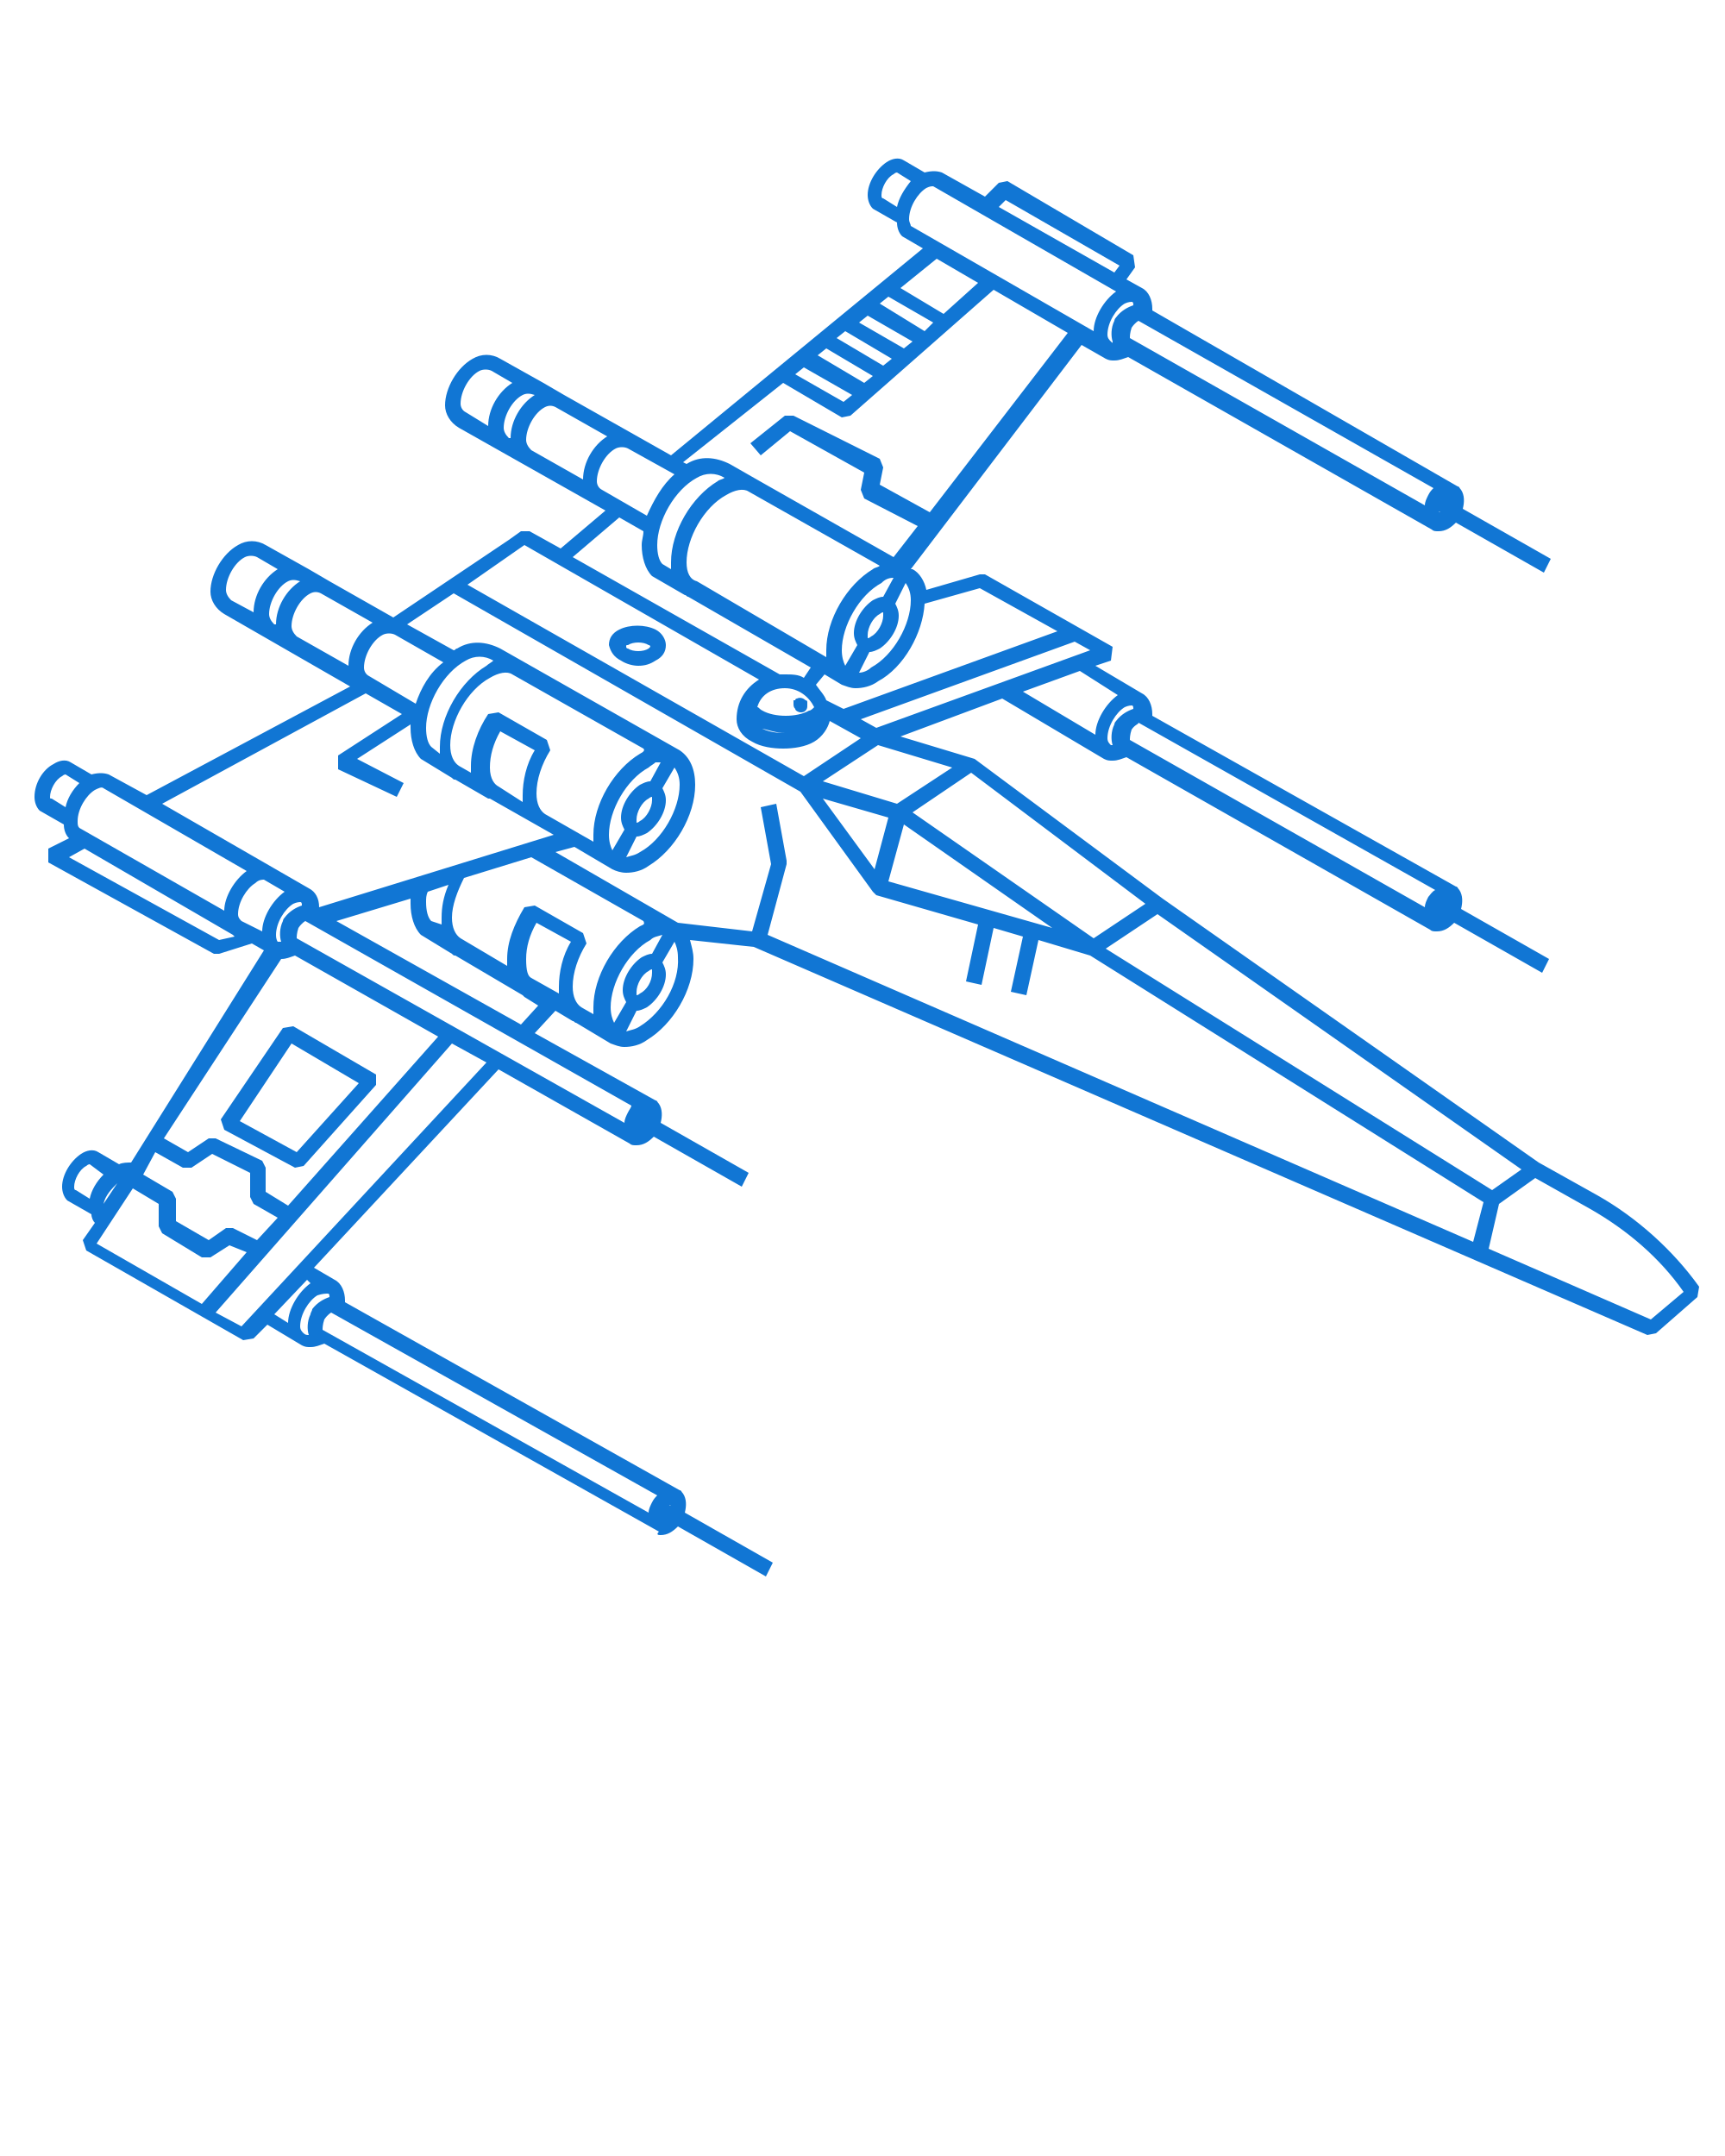
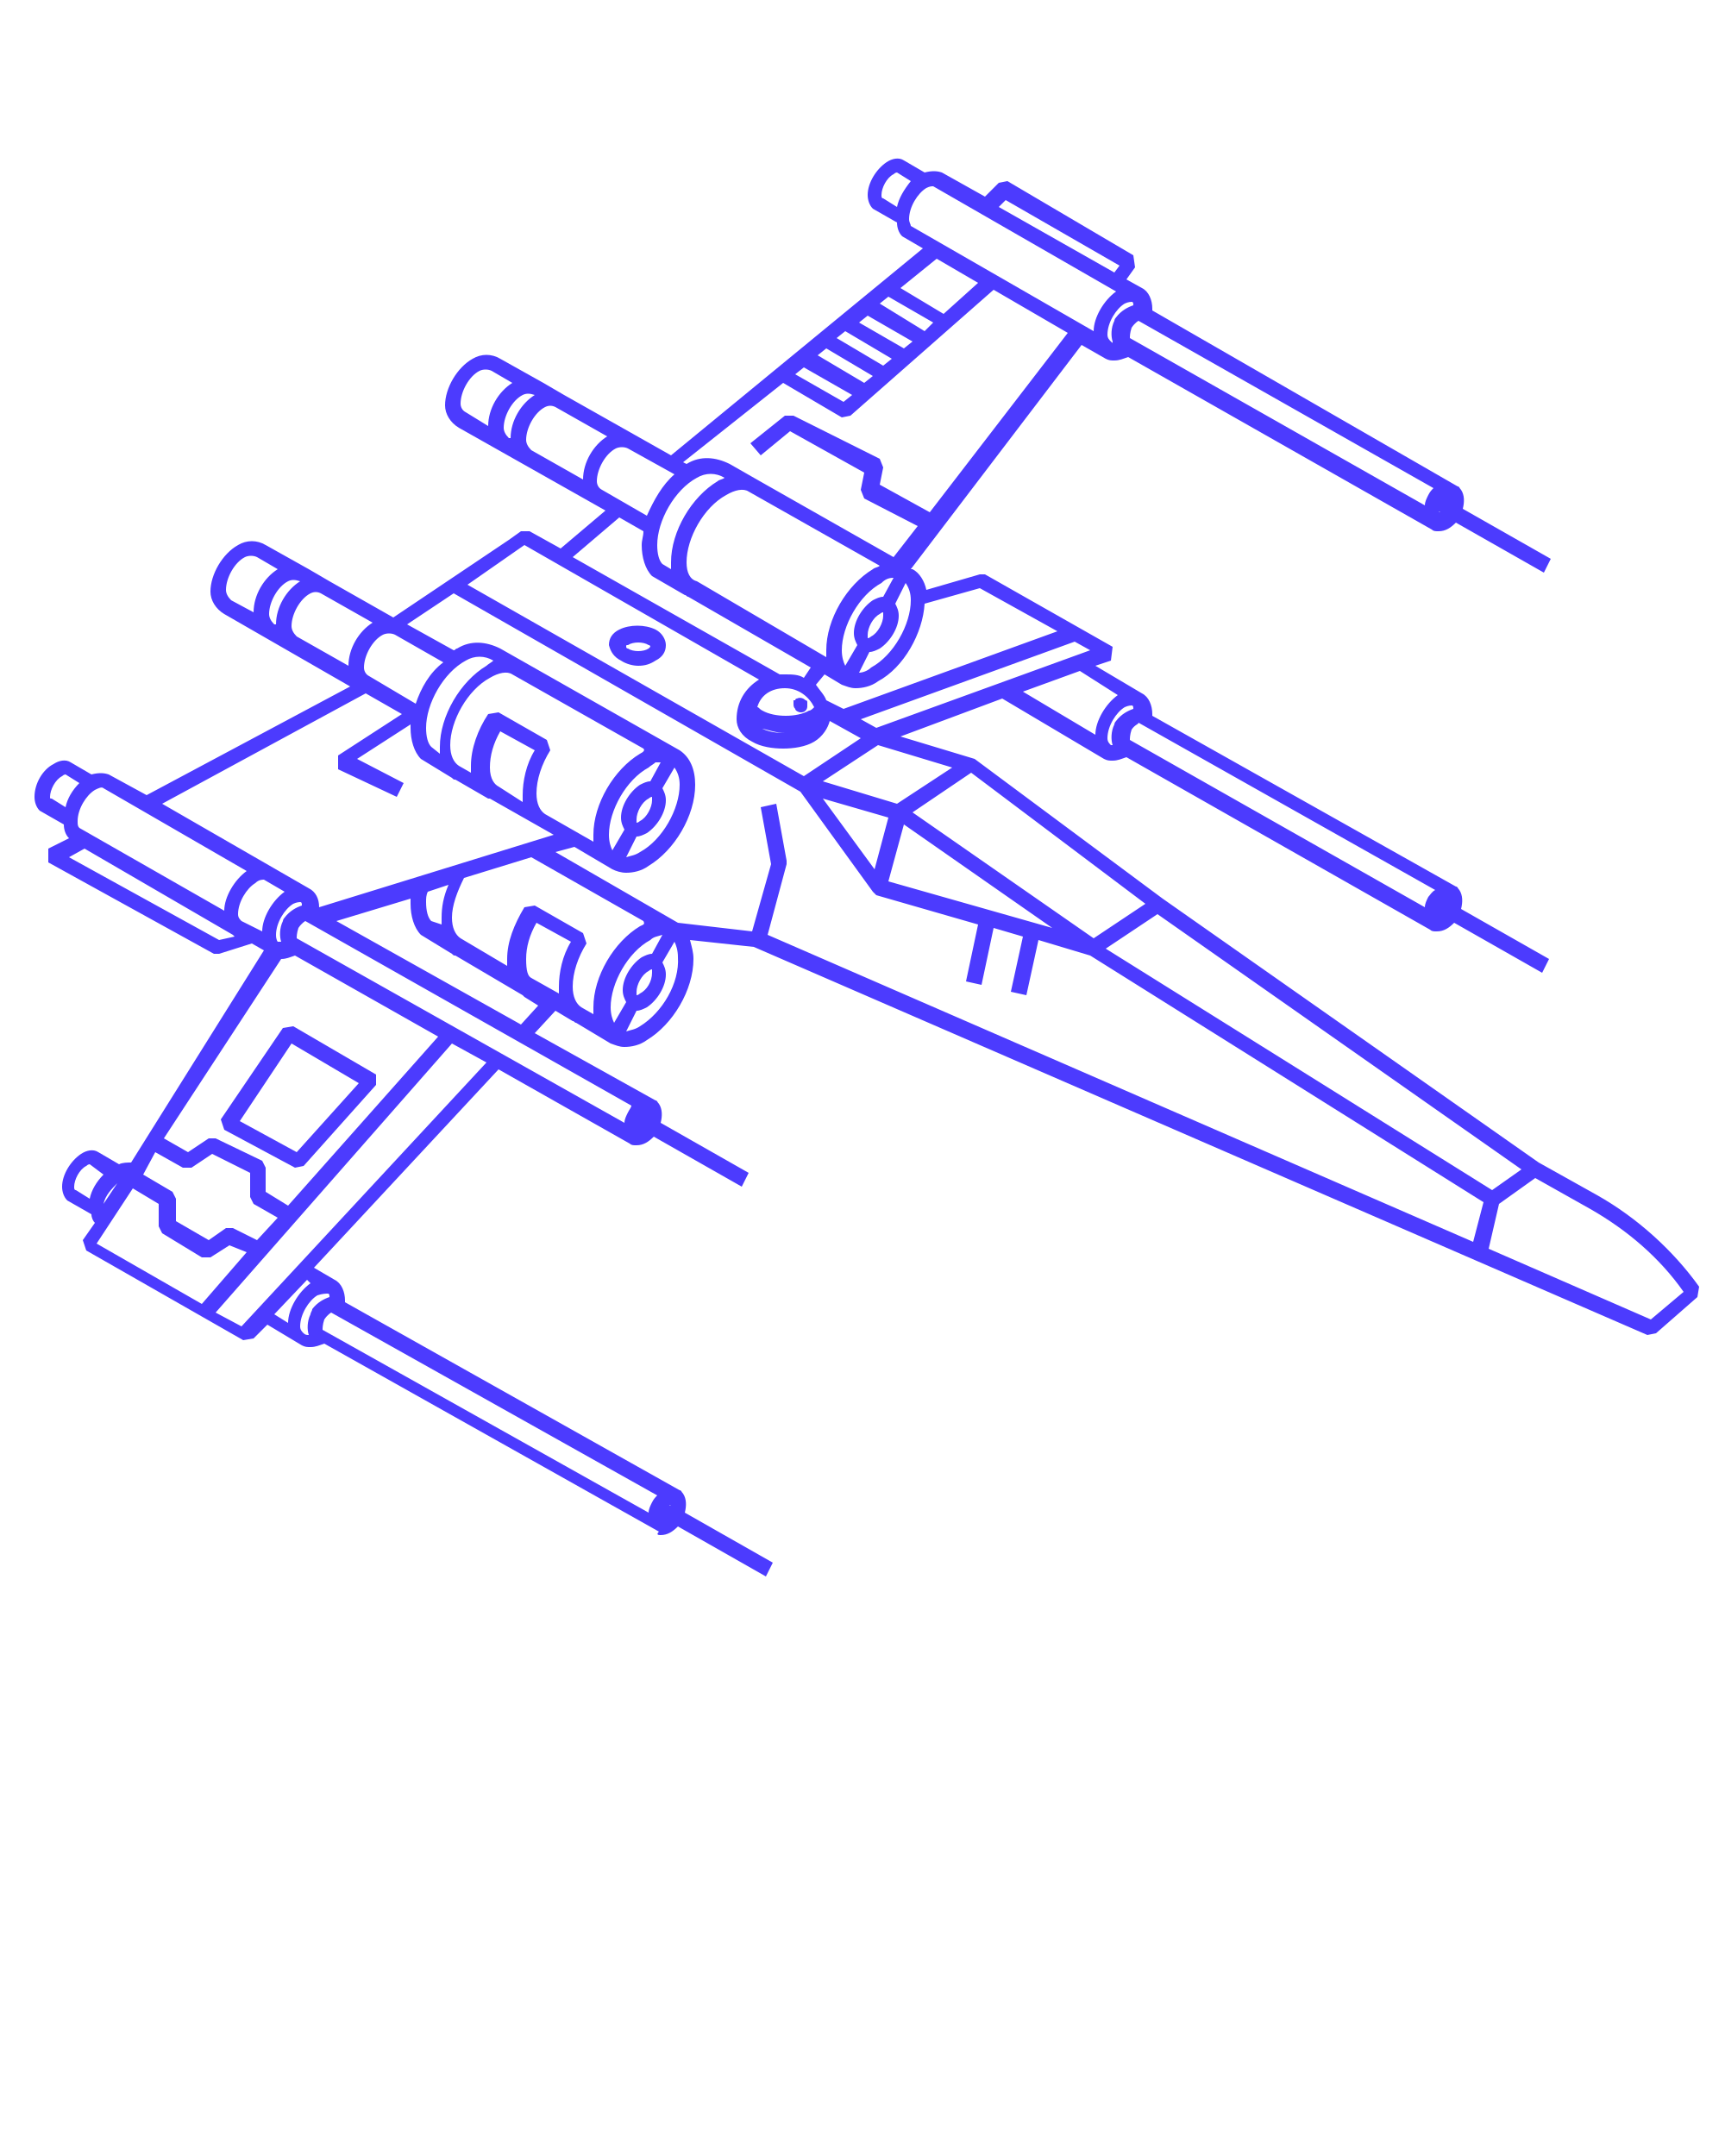
<svg xmlns="http://www.w3.org/2000/svg" version="1.1" x="0px" y="0px" viewBox="0 0 100 125" style="enable-background:new 0 0 100 100;" xml:space="preserve">
  <style type="text/css">
- 	.st0{fill:#1176D4;}
+ 	.st0{fill:#4c3bfe;}
</style>
  <g>
    <path class="st0" d="M92.6,69.3l-3.4-1.9L67.4,52.1l-10.9-8.1l-4.3-1.3l5.9-2.2L64,44c0,0,0,0,0,0c0,0,0,0,0,0l0,0l0,0   c0.2,0.1,0.3,0.1,0.5,0.1c0.3,0,0.5-0.1,0.8-0.2c0,0,0,0,0,0l17.6,10l0,0c0.1,0.1,0.2,0.1,0.4,0.1c0,0,0,0,0,0c0.4,0,0.7-0.2,1-0.5   l5.1,2.9l0.4-0.8l-5.1-2.9c0.1-0.4,0.1-0.8-0.1-1.1c-0.1-0.1-0.1-0.2-0.2-0.2l0,0l0,0c0,0,0,0,0,0l-17.6-9.9c0,0,0-0.1,0-0.1   c0-0.5-0.2-1-0.6-1.2l0,0l0,0c0,0,0,0,0,0s0,0,0,0l-2.7-1.6l0.9-0.3l0.1-0.8l-7.4-4.2l-0.3,0l-3.1,0.9c-0.1-0.5-0.4-1-0.8-1.2l0,0   l0,0c0,0,0,0,0,0c0,0,0,0,0,0l-0.1,0l9.9-13l1.4,0.8c0,0,0,0,0,0c0,0,0,0,0,0l0,0l0,0c0.2,0.1,0.3,0.1,0.5,0.1   c0.3,0,0.5-0.1,0.8-0.2c0,0,0,0,0,0l17.6,10l0,0c0.1,0.1,0.2,0.1,0.4,0.1c0,0,0,0,0,0c0.4,0,0.7-0.2,1-0.5l5.1,2.9l0.4-0.8   l-5.1-2.9c0.1-0.4,0.1-0.8-0.1-1.1c-0.1-0.1-0.1-0.2-0.2-0.2l0,0l0,0c0,0,0,0,0,0L66.8,18c0,0,0-0.1,0-0.1c0-0.5-0.2-1-0.6-1.2l0,0   l0,0c0,0,0,0,0,0s0,0,0,0l-0.9-0.5l0.5-0.7l-0.1-0.7l-7.3-4.3l-0.5,0.1l-0.8,0.8L54.6,10c-0.3-0.1-0.6-0.1-1,0l-1.2-0.7   c-0.3-0.2-0.7-0.1-1,0.1c-0.6,0.4-1.1,1.2-1.1,1.9c0,0.3,0.1,0.6,0.3,0.8l1.4,0.8c0,0.3,0.1,0.6,0.3,0.8l1.2,0.7L38.9,26.4   l-6.2-3.5l0,0c0,0,0,0,0,0l-1.2-0.7l0,0c0,0,0,0,0,0l-2.5-1.4c-0.5-0.3-1.1-0.3-1.6,0c-0.9,0.5-1.6,1.7-1.6,2.7   c0,0.5,0.3,1,0.8,1.3l8.5,4.8l-2.6,2.2l-1.8-1l-0.5,0l-0.7,0.5l0,0l-6.7,4.5l-3.7-2.1l0,0c0,0,0,0,0,0l-1.2-0.7l0,0c0,0,0,0,0,0   l-2.5-1.4c-0.5-0.3-1.1-0.3-1.6,0c-0.9,0.5-1.6,1.7-1.6,2.7c0,0.5,0.3,1,0.8,1.3l7.3,4.2L8.5,46.1l-2.2-1.2c-0.3-0.1-0.6-0.1-1,0   l-1.2-0.7c-0.3-0.2-0.7-0.1-1,0.1C2.5,44.6,2,45.4,2,46.2c0,0.3,0.1,0.6,0.3,0.8l1.4,0.8c0,0.3,0.1,0.6,0.3,0.8l0,0l-1.2,0.6l0,0.8   l9.6,5.3l0.3,0l1.9-0.6l0.7,0.4L7.6,67.4c-0.2,0-0.5,0-0.7,0.1l-1.2-0.7c-0.3-0.2-0.7-0.1-1,0.1c-0.6,0.4-1.1,1.2-1.1,1.9   c0,0.3,0.1,0.6,0.3,0.8l1.4,0.8c0,0.2,0.1,0.4,0.2,0.5l-0.7,1l0.2,0.6l9.1,5.2l0.6-0.1l0.8-0.8l2,1.2c0,0,0,0,0,0c0,0,0,0,0,0l0,0   l0,0c0.2,0.1,0.3,0.1,0.5,0.1c0.3,0,0.5-0.1,0.8-0.2c0,0,0,0,0,0l19.4,10.9l0,0C38,89,38.2,89,38.3,89c0,0,0,0,0,0   c0.4,0,0.7-0.2,1-0.5l5.1,2.9l0.4-0.8l-5.1-2.9c0.1-0.4,0.1-0.8-0.1-1.1c-0.1-0.1-0.1-0.2-0.2-0.2l0,0l0,0c0,0,0,0,0,0L20,75.5   c0,0,0-0.1,0-0.1c0-0.5-0.2-1-0.6-1.2l0,0l0,0c0,0,0,0,0,0s0,0,0,0l-1.2-0.7L28.9,62l7.6,4.3l0,0c0.1,0.1,0.2,0.1,0.4,0.1   c0,0,0,0,0,0c0.4,0,0.7-0.2,1-0.5l5.1,2.9l0.4-0.8l-5.1-2.9c0.1-0.4,0.1-0.8-0.1-1.1l0,0c-0.1-0.1-0.1-0.2-0.2-0.2l0,0l0,0   c0,0,0,0,0,0l-7-3.9l1.2-1.3l1,0.6c0.1,0,0.1,0.1,0.2,0.1l0,0l2,1.2c0,0,0,0,0,0c0,0,0,0,0,0l0,0l0,0c0.3,0.1,0.5,0.2,0.8,0.2   c0.4,0,0.9-0.1,1.3-0.4c1.5-0.9,2.7-2.9,2.7-4.7c0-0.4-0.1-0.7-0.2-1.1l3.7,0.4l51.8,22.5l0.5-0.1l2.4-2.1l0.1-0.6   C97,72.5,94.9,70.6,92.6,69.3z M88.2,67.8L86.5,69L64.1,55l3-2L88.2,67.8z M51.5,51.1l0.9-3.3l8.6,6L51.5,51.1z M50.9,43.2l4.3,1.3   L52,46.6l-4.3-1.3L50.9,43.2z M51.5,47.4l-0.8,3l-3-4.1L51.5,47.4z M66.4,52.4l-3,2l-10.5-7.3l3.4-2.3L66.4,52.4z M64.4,43.2   L64.4,43.2c-0.1-0.1-0.2-0.2-0.2-0.4c0-0.7,0.5-1.5,1-1.8c0.2-0.1,0.4-0.1,0.4-0.1l0,0c0.1,0,0.1,0.1,0.1,0.2   c-0.3,0.1-0.7,0.3-1,0.7c-0.1,0.1-0.1,0.2-0.1,0.2c-0.2,0.4-0.2,0.9-0.1,1.2C64.5,43.2,64.5,43.2,64.4,43.2z M82.8,52   c-0.1,0.2-0.2,0.4-0.2,0.6l-17.1-9.7c0-0.1,0-0.3,0.1-0.6C65.8,42,66,42,66,41.9l17.2,9.7C83,51.7,82.9,51.9,82.8,52z M83.4,53   C83.4,53,83.4,53,83.4,53L83.4,53C83.5,53,83.5,53,83.4,53z M83.9,52.2C83.9,52.2,83.9,52.1,83.9,52.2C84,52.1,83.9,52.2,83.9,52.2   L83.9,52.2z M64.8,40.3c-0.7,0.5-1.3,1.5-1.3,2.3l-4.2-2.5l3.3-1.2L64.8,40.3z M50.8,42.2l-0.9-0.5l12.4-4.5l0.9,0.5L50.8,42.2z    M56.8,34.1l4.5,2.5l-12.4,4.5l-1-0.5c-0.1-0.3-0.4-0.6-0.6-0.9l0.5-0.6l1,0.6c0,0,0,0,0,0c0,0,0,0,0,0l0,0l0,0   c0.3,0.1,0.5,0.2,0.8,0.2c0.4,0,0.9-0.1,1.3-0.4c1.5-0.8,2.6-2.8,2.7-4.5L56.8,34.1z M45.5,39.9c0.8,0,1.4,0.5,1.7,1.1   c-0.1,0.1-0.2,0.2-0.3,0.2c-0.7,0.4-2,0.4-2.7,0c-0.2-0.1-0.2-0.2-0.3-0.2C44.1,40.3,44.7,39.9,45.5,39.9z M45.5,42.5   c0.5,0,1-0.1,1.4-0.3c0,0,0,0-0.1,0c-0.7,0.4-2,0.4-2.7,0c0,0,0,0-0.1,0C44.5,42.3,45,42.5,45.5,42.5z M29.2,24.8   c0-0.7,0.5-1.6,1.1-1.9c0.2-0.1,0.4-0.1,0.7,0l0,0c-0.8,0.5-1.4,1.5-1.4,2.5l-0.1,0l0,0C29.3,25.2,29.2,25,29.2,24.8z M30.5,25.5   c0-0.7,0.5-1.6,1.1-1.9c0.2-0.1,0.4-0.1,0.6,0l3,1.7c-0.8,0.5-1.4,1.5-1.4,2.5l-3-1.7l0,0C30.6,25.9,30.5,25.7,30.5,25.5z    M34.6,27.9c0-0.7,0.5-1.6,1.1-1.9c0.2-0.1,0.5-0.1,0.7,0l0,0l2.7,1.5c-0.7,0.6-1.2,1.5-1.6,2.4l-2.6-1.5l0,0   C34.7,28.3,34.6,28.1,34.6,27.9z M40.4,27.7c0.5-0.3,1.1-0.3,1.6,0l0,0c-0.1,0.1-0.3,0.1-0.4,0.2c-1.5,0.9-2.7,2.9-2.7,4.7   c0,0.1,0,0.3,0,0.4l-0.5-0.3c-0.2-0.2-0.3-0.6-0.3-1.1C38.1,30.2,39.1,28.4,40.4,27.7z M39.8,32.6c0-1.4,1-3.2,2.3-3.9   c0.5-0.3,1-0.4,1.3-0.2l7.6,4.3c-0.1,0.1-0.3,0.1-0.4,0.2c-1.5,0.9-2.7,2.9-2.7,4.7c0,0.2,0,0.3,0,0.4l-7.5-4.4l0,0   C40,33.6,39.8,33.2,39.8,32.6z M52.8,34.8c0,1.4-1,3.2-2.3,3.9C50.3,38.9,50,39,49.8,39l0.6-1.2c0.2,0,0.4-0.1,0.6-0.2   c0.6-0.4,1.1-1.2,1.1-1.9c0-0.3-0.1-0.5-0.2-0.7l0.6-1.2C52.7,34.1,52.8,34.4,52.8,34.8z M50.5,36.9c-0.1,0.1-0.2,0.1-0.2,0.1   c0,0,0-0.1,0-0.2c0-0.4,0.3-1,0.7-1.2c0.1-0.1,0.2-0.1,0.2-0.1c0,0,0,0.1,0,0.2C51.2,36.1,50.9,36.7,50.5,36.9z M51.8,33.5   l-0.6,1.1c-0.2,0-0.4,0.1-0.6,0.2c-0.6,0.4-1.1,1.2-1.1,1.9c0,0.3,0.1,0.5,0.2,0.7l-0.7,1.2c-0.1-0.2-0.2-0.5-0.2-0.9   c0-1.4,1-3.2,2.3-3.9C51.3,33.6,51.5,33.5,51.8,33.5z M64.4,19.8L64.4,19.8c-0.1-0.1-0.2-0.2-0.2-0.4c0-0.7,0.5-1.5,1-1.8   c0.2-0.1,0.4-0.1,0.4-0.1l0,0c0.1,0,0.1,0.1,0.1,0.2c-0.3,0.1-0.7,0.3-1,0.7c-0.1,0.1-0.1,0.2-0.1,0.2c-0.2,0.4-0.2,0.9-0.1,1.2   C64.5,19.9,64.5,19.9,64.4,19.8z M82.8,28.7c-0.1,0.2-0.2,0.4-0.2,0.6l-17.1-9.7c0-0.1,0-0.3,0.1-0.6c0.2-0.3,0.4-0.4,0.4-0.4   l17.1,9.7C83,28.4,82.9,28.5,82.8,28.7z M83.4,29.7C83.4,29.6,83.4,29.6,83.4,29.7L83.4,29.7C83.5,29.6,83.5,29.7,83.4,29.7z    M83.9,28.8C83.9,28.8,83.9,28.8,83.9,28.8C84,28.8,83.9,28.8,83.9,28.8L83.9,28.8z M58.3,11.6l6.6,3.8l-0.3,0.4l-6.7-3.8   L58.3,11.6z M51.1,11.3c0-0.4,0.3-1,0.7-1.2c0.1-0.1,0.2-0.1,0.2-0.1l0.8,0.5C52.4,11,52.1,11.5,52,12l-0.8-0.5   C51.1,11.5,51.1,11.4,51.1,11.3z M52.7,12.7c0-0.7,0.5-1.5,1-1.8c0.2-0.1,0.3-0.1,0.4-0.1l10.6,6.1c-0.7,0.5-1.3,1.5-1.3,2.3   l-10.6-6.1C52.8,13,52.7,12.9,52.7,12.7z M56.7,16.4l-2,1.8l-2.5-1.5l2.1-1.7L56.7,16.4z M50.1,22.2l-2.7-1.6l0.5-0.4l2.7,1.6   L50.1,22.2z M49.4,22.9l-0.5,0.4l-2.8-1.6l0.5-0.4L49.4,22.9z M51.2,21.2l-2.7-1.6l0.5-0.4l2.7,1.6L51.2,21.2z M52.4,20.2l-2.6-1.5   l0.5-0.4l2.6,1.5L52.4,20.2z M53.6,19.2L51,17.6l0.5-0.4l2.6,1.5L53.6,19.2z M45.4,22.2l3.4,2l0.5-0.1l8.3-7.3l4.3,2.5l-8,10.4   l-2.9-1.6l0.2-1l-0.2-0.5L46,24.1l-0.5,0l-2,1.6l0.6,0.7l1.7-1.4l4.3,2.4l-0.2,1l0.2,0.5l3.1,1.6l-1.4,1.8l-8.1-4.6l0,0   c0,0,0,0,0,0l-1.4-0.8c-0.8-0.4-1.7-0.5-2.5,0c0,0,0,0,0,0l-0.2-0.1L45.4,22.2z M26.7,23.4c0-0.7,0.5-1.6,1.1-1.9   c0.2-0.1,0.5-0.1,0.7,0l1.2,0.7c-0.8,0.5-1.4,1.5-1.4,2.5L27,23.9C26.8,23.8,26.7,23.6,26.7,23.4z M35.9,30l1.4,0.8   c0,0.3-0.1,0.5-0.1,0.8c0,0.7,0.2,1.4,0.6,1.8l1.9,1.1c0.1,0,0.1,0.1,0.2,0.1l0,0l7.1,4.1l-0.4,0.6c-0.3-0.2-0.7-0.2-1.1-0.2   c-0.1,0-0.2,0-0.3,0l-12-6.8L35.9,30z M30.4,31.6l13.6,7.8c-0.8,0.5-1.3,1.3-1.3,2.3c0,0.5,0.3,1,0.9,1.3c0.5,0.3,1.2,0.4,1.8,0.4   s1.3-0.1,1.8-0.4c0.5-0.3,0.8-0.8,0.9-1.2l1.8,1L46.6,45L27.1,33.9L30.4,31.6z M39.4,45.5c0,1.4-1,3.2-2.3,3.9   c-0.3,0.2-0.5,0.2-0.8,0.3l0.6-1.2c0.2,0,0.4-0.1,0.6-0.2c0.6-0.4,1.1-1.2,1.1-1.9c0-0.3-0.1-0.5-0.2-0.7l0.7-1.2   C39.3,44.8,39.4,45.1,39.4,45.5z M37.1,47.6c-0.1,0.1-0.2,0.1-0.2,0.1h0c0,0,0-0.1,0-0.2c0-0.4,0.3-1,0.7-1.2   c0.1-0.1,0.2-0.1,0.2-0.1c0,0,0,0.1,0,0.2C37.8,46.8,37.5,47.4,37.1,47.6z M38,44.2c0,0,0.1,0,0.1,0c0.1,0,0.2,0,0.2,0l-0.6,1.1   c-0.2,0-0.4,0.1-0.6,0.2c-0.6,0.4-1.1,1.2-1.1,1.9c0,0.3,0.1,0.5,0.2,0.7l-0.7,1.2c-0.1-0.2-0.2-0.5-0.2-0.9c0-1.4,1-3.2,2.3-3.9   C37.7,44.4,37.9,44.3,38,44.2z M37.1,43.7c-1.5,0.9-2.7,2.9-2.7,4.7c0,0.2,0,0.3,0,0.4l-2.8-1.6l0,0c-0.3-0.2-0.5-0.6-0.5-1.2   c0-0.8,0.3-1.7,0.8-2.5l-0.2-0.6l-2.8-1.6l-0.6,0.1c-0.6,0.9-1,2-1,3c0,0.1,0,0.3,0,0.4l-0.7-0.4c-0.3-0.2-0.5-0.6-0.5-1.2   c0-1.4,1-3.2,2.3-3.9c0.5-0.3,1-0.4,1.3-0.2l0,0l7.6,4.3C37.4,43.5,37.3,43.6,37.1,43.7z M28.9,45.6c-0.2-0.1-0.5-0.4-0.5-1.1   c0-0.7,0.2-1.4,0.6-2.1l2,1.1c-0.5,0.8-0.7,1.8-0.7,2.6c0,0.1,0,0.3,0,0.4L28.9,45.6z M28.2,38.6c-1.5,0.9-2.7,2.9-2.7,4.7   c0,0.1,0,0.3,0,0.4L25,43.3c-0.2-0.2-0.3-0.6-0.3-1.1c0-1.4,1-3.2,2.3-3.9c0.5-0.3,1.1-0.3,1.6,0l0,0   C28.5,38.4,28.3,38.5,28.2,38.6z M24.1,40.8l-2.7-1.6l0,0c-0.2-0.1-0.3-0.3-0.3-0.5c0-0.7,0.5-1.6,1.1-1.9c0.2-0.1,0.5-0.1,0.7,0   l0,0l2.8,1.6C24.9,39,24.4,39.9,24.1,40.8z M15.6,35.6c0-0.7,0.5-1.6,1.1-1.9c0.2-0.1,0.4-0.1,0.7,0l0,0c-0.8,0.5-1.4,1.5-1.4,2.5   l-0.1,0l0,0C15.7,36,15.6,35.8,15.6,35.6z M16.9,36.3c0-0.7,0.5-1.6,1.1-1.9c0.2-0.1,0.4-0.1,0.6,0l3,1.7c-0.8,0.5-1.4,1.5-1.4,2.5   l-3-1.7l0,0C17,36.7,16.9,36.5,16.9,36.3z M13.1,34.2c0-0.7,0.5-1.6,1.1-1.9c0.2-0.1,0.5-0.1,0.7,0l1.2,0.7   c-0.8,0.5-1.4,1.5-1.4,2.5l-1.3-0.7C13.2,34.6,13.1,34.4,13.1,34.2z M21.2,40.2l2.1,1.2l-3.7,2.4l0,0.8l3.4,1.6l0.4-0.8L20.7,44   l3.1-2c0,0.1,0,0.2,0,0.2c0,0.7,0.2,1.4,0.6,1.8l1.8,1.1c0.1,0.1,0.1,0.1,0.2,0.1l0,0l1.9,1.1c0,0,0,0,0.1,0l0,0l3.7,2.1l-13.6,4.2   c0-0.5-0.2-0.9-0.6-1.1l0,0l0,0c0,0,0,0,0,0s0,0,0,0l-8.5-4.9L21.2,40.2z M38.4,54.2l-0.6,1.1c-0.2,0-0.4,0.1-0.6,0.2   c-0.6,0.4-1.1,1.2-1.1,1.9c0,0.3,0.1,0.5,0.2,0.7l-0.7,1.2c-0.1-0.2-0.2-0.5-0.2-0.9c0-1.4,1-3.2,2.3-3.9   C37.9,54.3,38.1,54.3,38.4,54.2z M37.1,57.6c-0.1,0.1-0.2,0.1-0.2,0.1c0,0,0-0.1,0-0.2c0-0.4,0.3-1,0.7-1.2   c0.1-0.1,0.2-0.1,0.2-0.1c0,0,0,0.1,0,0.2C37.8,56.9,37.5,57.4,37.1,57.6z M37.1,53.7c-1.5,0.9-2.7,2.9-2.7,4.7c0,0.2,0,0.3,0,0.4   l-0.7-0.4c-0.3-0.2-0.5-0.6-0.5-1.2c0-0.8,0.3-1.7,0.8-2.5l-0.2-0.6l-2.8-1.6l-0.6,0.1c-0.6,1-1,2-1,3c0,0.1,0,0.2,0,0.4l-2.7-1.6   l0,0c-0.3-0.2-0.5-0.6-0.5-1.2c0-0.7,0.3-1.5,0.7-2.3l3.9-1.2l6.5,3.7C37.4,53.6,37.3,53.6,37.1,53.7z M30.8,56.7   c-0.2-0.1-0.3-0.4-0.3-1.1c0-0.7,0.2-1.4,0.6-2.1l2,1.1c-0.5,0.8-0.7,1.8-0.7,2.6c0,0.1,0,0.3,0,0.4L30.8,56.7z M24.8,51.7l1.2-0.4   c-0.3,0.7-0.4,1.3-0.4,1.9c0,0.1,0,0.3,0,0.4L25,53.4c-0.2-0.2-0.3-0.6-0.3-1.1C24.7,52.1,24.7,51.9,24.8,51.7z M36.4,64.5   c-0.1,0.2-0.2,0.4-0.2,0.6L17.2,54.4c0-0.1,0-0.3,0.1-0.6c0.2-0.3,0.4-0.4,0.4-0.4l18.9,10.7C36.6,64.2,36.5,64.3,36.4,64.5z    M14.9,71.9l-1.4-0.7l-0.4,0l-1,0.7l-1.9-1.1l0-1.3l-0.2-0.4l-1.7-1L9,66.8l1.6,0.9l0.5,0l1.2-0.8l2.2,1.1v1.4l0.2,0.4l1.4,0.8   L14.9,71.9z M16.7,69.9l-1.3-0.8v-1.4l-0.2-0.4L12.5,66l-0.4,0l-1.2,0.8L9.5,66l6.8-10.4c0,0,0,0,0,0c0.3,0,0.5-0.1,0.8-0.2   c0,0,0,0,0,0l8.3,4.7L16.7,69.9z M13.8,53c0-0.7,0.5-1.5,1-1.8C15,51,15.2,51,15.3,51l0,0l1.2,0.7c-0.7,0.5-1.3,1.5-1.3,2.3   L14,53.4l0,0C13.9,53.3,13.8,53.2,13.8,53z M16,54.2c0-0.7,0.5-1.5,1-1.8c0.2-0.1,0.4-0.1,0.4-0.1l0,0c0.1,0,0.1,0.1,0.1,0.2   c-0.3,0.1-0.7,0.3-1,0.7c-0.1,0.1-0.1,0.2-0.1,0.2c-0.2,0.4-0.2,0.9-0.1,1.2c-0.1,0-0.1,0-0.2,0l0,0C16.1,54.6,16,54.5,16,54.2z    M6,45.7l8.3,4.8c-0.7,0.5-1.3,1.5-1.3,2.3l-8.4-4.8c-0.1-0.1-0.1-0.2-0.1-0.4c0-0.7,0.5-1.5,1-1.8C5.7,45.7,5.9,45.6,6,45.7z    M2.9,46.2c0-0.4,0.3-1,0.7-1.2c0.1-0.1,0.2-0.1,0.2-0.1l0.8,0.5c-0.4,0.4-0.7,0.9-0.8,1.4l-0.8-0.5C2.9,46.3,2.9,46.3,2.9,46.2z    M12.7,54.5L4,49.7l0.9-0.5l8.6,5c0,0,0,0,0,0l0,0l0.1,0.1L12.7,54.5z M4.3,68.8c0-0.4,0.3-1,0.7-1.2c0.1-0.1,0.2-0.1,0.2-0.1   L6,68.1c-0.4,0.4-0.7,0.9-0.8,1.4L4.4,69C4.3,69,4.3,68.9,4.3,68.8z M6.8,68.6L6,69.8C6.1,69.3,6.5,68.9,6.8,68.6z M7.7,68.9   l1.5,0.9l0,1.3l0.2,0.4l2.3,1.4l0.5,0l1.1-0.7l1,0.4l-2.6,3l-6.1-3.5L7.7,68.9z M17.6,77.3L17.6,77.3c-0.1-0.1-0.2-0.2-0.2-0.4   c0-0.7,0.5-1.5,1-1.8C18.7,75,18.9,75,19,75l0,0c0.1,0,0.1,0.1,0.1,0.2c-0.3,0.1-0.7,0.3-1,0.7C18.1,76,18,76.1,18,76.2   c-0.2,0.4-0.2,0.9-0.1,1.2C17.8,77.4,17.7,77.4,17.6,77.3z M37.8,87.1c-0.1,0.2-0.2,0.4-0.2,0.6L18.7,77.1c0-0.1,0-0.3,0.1-0.6   c0.2-0.3,0.4-0.4,0.4-0.4l18.9,10.6C38,86.8,37.9,86.9,37.8,87.1z M38.4,88.1C38.4,88.1,38.4,88.1,38.4,88.1L38.4,88.1   C38.4,88.1,38.4,88.1,38.4,88.1z M38.8,87.3C38.9,87.2,38.9,87.2,38.8,87.3C38.9,87.2,38.9,87.3,38.8,87.3L38.8,87.3z M18,74.4   c-0.7,0.5-1.3,1.5-1.3,2.3l-0.8-0.5l1.9-2L18,74.4z M14,76.9l-1.5-0.8l13.7-15.6l0,0l2,1.1L14,76.9z M37,65.5   C37,65.5,37,65.4,37,65.5L37,65.5C37,65.4,37,65.5,37,65.5z M37.4,64.6C37.4,64.6,37.5,64.6,37.4,64.6   C37.5,64.6,37.5,64.6,37.4,64.6L37.4,64.6z M30.2,59.4l-10.7-6l4.3-1.3c0,0.1,0,0.2,0,0.3c0,0.7,0.2,1.4,0.6,1.8l1.8,1.1   c0.1,0.1,0.1,0.1,0.2,0.1l0,0l3.9,2.3c0,0,0.1,0.1,0.1,0.1l0,0l0.8,0.5L30.2,59.4z M37.1,59.5c-0.3,0.2-0.5,0.2-0.8,0.3l0.6-1.2   c0.2,0,0.4-0.1,0.6-0.2c0.6-0.4,1.1-1.2,1.1-1.9c0-0.3-0.1-0.5-0.2-0.7l0.7-1.2c0.1,0.2,0.2,0.5,0.2,0.9   C39.4,57,38.4,58.7,37.1,59.5z M44.5,54.2l1.1-4.1l0-0.2L45,46.6l-0.9,0.2l0.6,3.3L43.6,54l-4.3-0.5l-7.1-4.1l1.1-0.3l2.2,1.3l0,0   c0,0,0,0,0,0c0.2,0.1,0.5,0.2,0.8,0.2c0.4,0,0.9-0.1,1.3-0.4l0,0c0,0,0,0,0,0c1.5-0.9,2.7-2.9,2.7-4.7c0-0.9-0.3-1.6-0.9-2l0,0l0,0   c0,0,0,0,0,0c0,0,0,0,0,0L29,37.6c-0.8-0.4-1.7-0.5-2.5,0c-0.1,0-0.1,0.1-0.2,0.1l-2.7-1.5l2.7-1.8l20.1,11.5l4.2,5.8l0.2,0.2   l5.9,1.7l-0.7,3.3l0.9,0.2l0.7-3.3l1.7,0.5l-0.7,3.2l0.9,0.2l0.7-3.2l3,0.9L86,69.7l-0.6,2.3L44.5,54.2z M95.7,76.5l-9.4-4.1   l0.6-2.6l2.1-1.5l3.2,1.8c2.1,1.2,4,2.8,5.4,4.8L95.7,76.5z" />
    <path class="st0" d="M21.8,62.3L17,59.5l-0.6,0.1l-3.6,5.3l0.2,0.6l4.1,2.2l0.5-0.1l4.2-4.7L21.8,62.3z M17.2,66.8L13.9,65l3-4.5   l3.9,2.3L17.2,66.8z" />
    <path class="st0" d="M36,38.3c0.3,0.2,0.7,0.3,1,0.3c0.4,0,0.7-0.1,1-0.3c0.4-0.2,0.6-0.5,0.6-0.9c0-0.3-0.2-0.7-0.6-0.9   c-0.6-0.3-1.5-0.3-2.1,0c-0.4,0.2-0.6,0.5-0.6,0.9C35.4,37.8,35.6,38.1,36,38.3z M36.4,37.4c0.3-0.2,0.9-0.2,1.2,0   c0.1,0,0.1,0.1,0.1,0.1c0,0,0,0-0.1,0.1l0,0c-0.3,0.2-0.9,0.2-1.2,0c-0.1,0-0.1-0.1-0.1-0.1C36.3,37.4,36.3,37.4,36.4,37.4z" />
    <path class="st0" d="M46.4,41.3c0.1,0,0.2,0,0.3-0.1c0.1-0.1,0.1-0.2,0.1-0.3c0-0.1,0-0.1,0-0.2c0-0.1-0.1-0.1-0.1-0.1   c-0.1-0.1-0.3-0.2-0.5-0.1c-0.1,0-0.1,0.1-0.1,0.1S46,40.6,46,40.6c0,0,0,0.1,0,0.2c0,0.1,0,0.2,0.1,0.3   C46.1,41.2,46.3,41.3,46.4,41.3z" />
  </g>
  <text x="0" y="115" fill="#000000" font-size="5px" font-weight="bold" font-family="'Helvetica Neue', Helvetica, Arial-Unicode, Arial, Sans-serif" />
  <text x="0" y="120" fill="#000000" font-size="5px" font-weight="bold" font-family="'Helvetica Neue', Helvetica, Arial-Unicode, Arial, Sans-serif" />
</svg>
